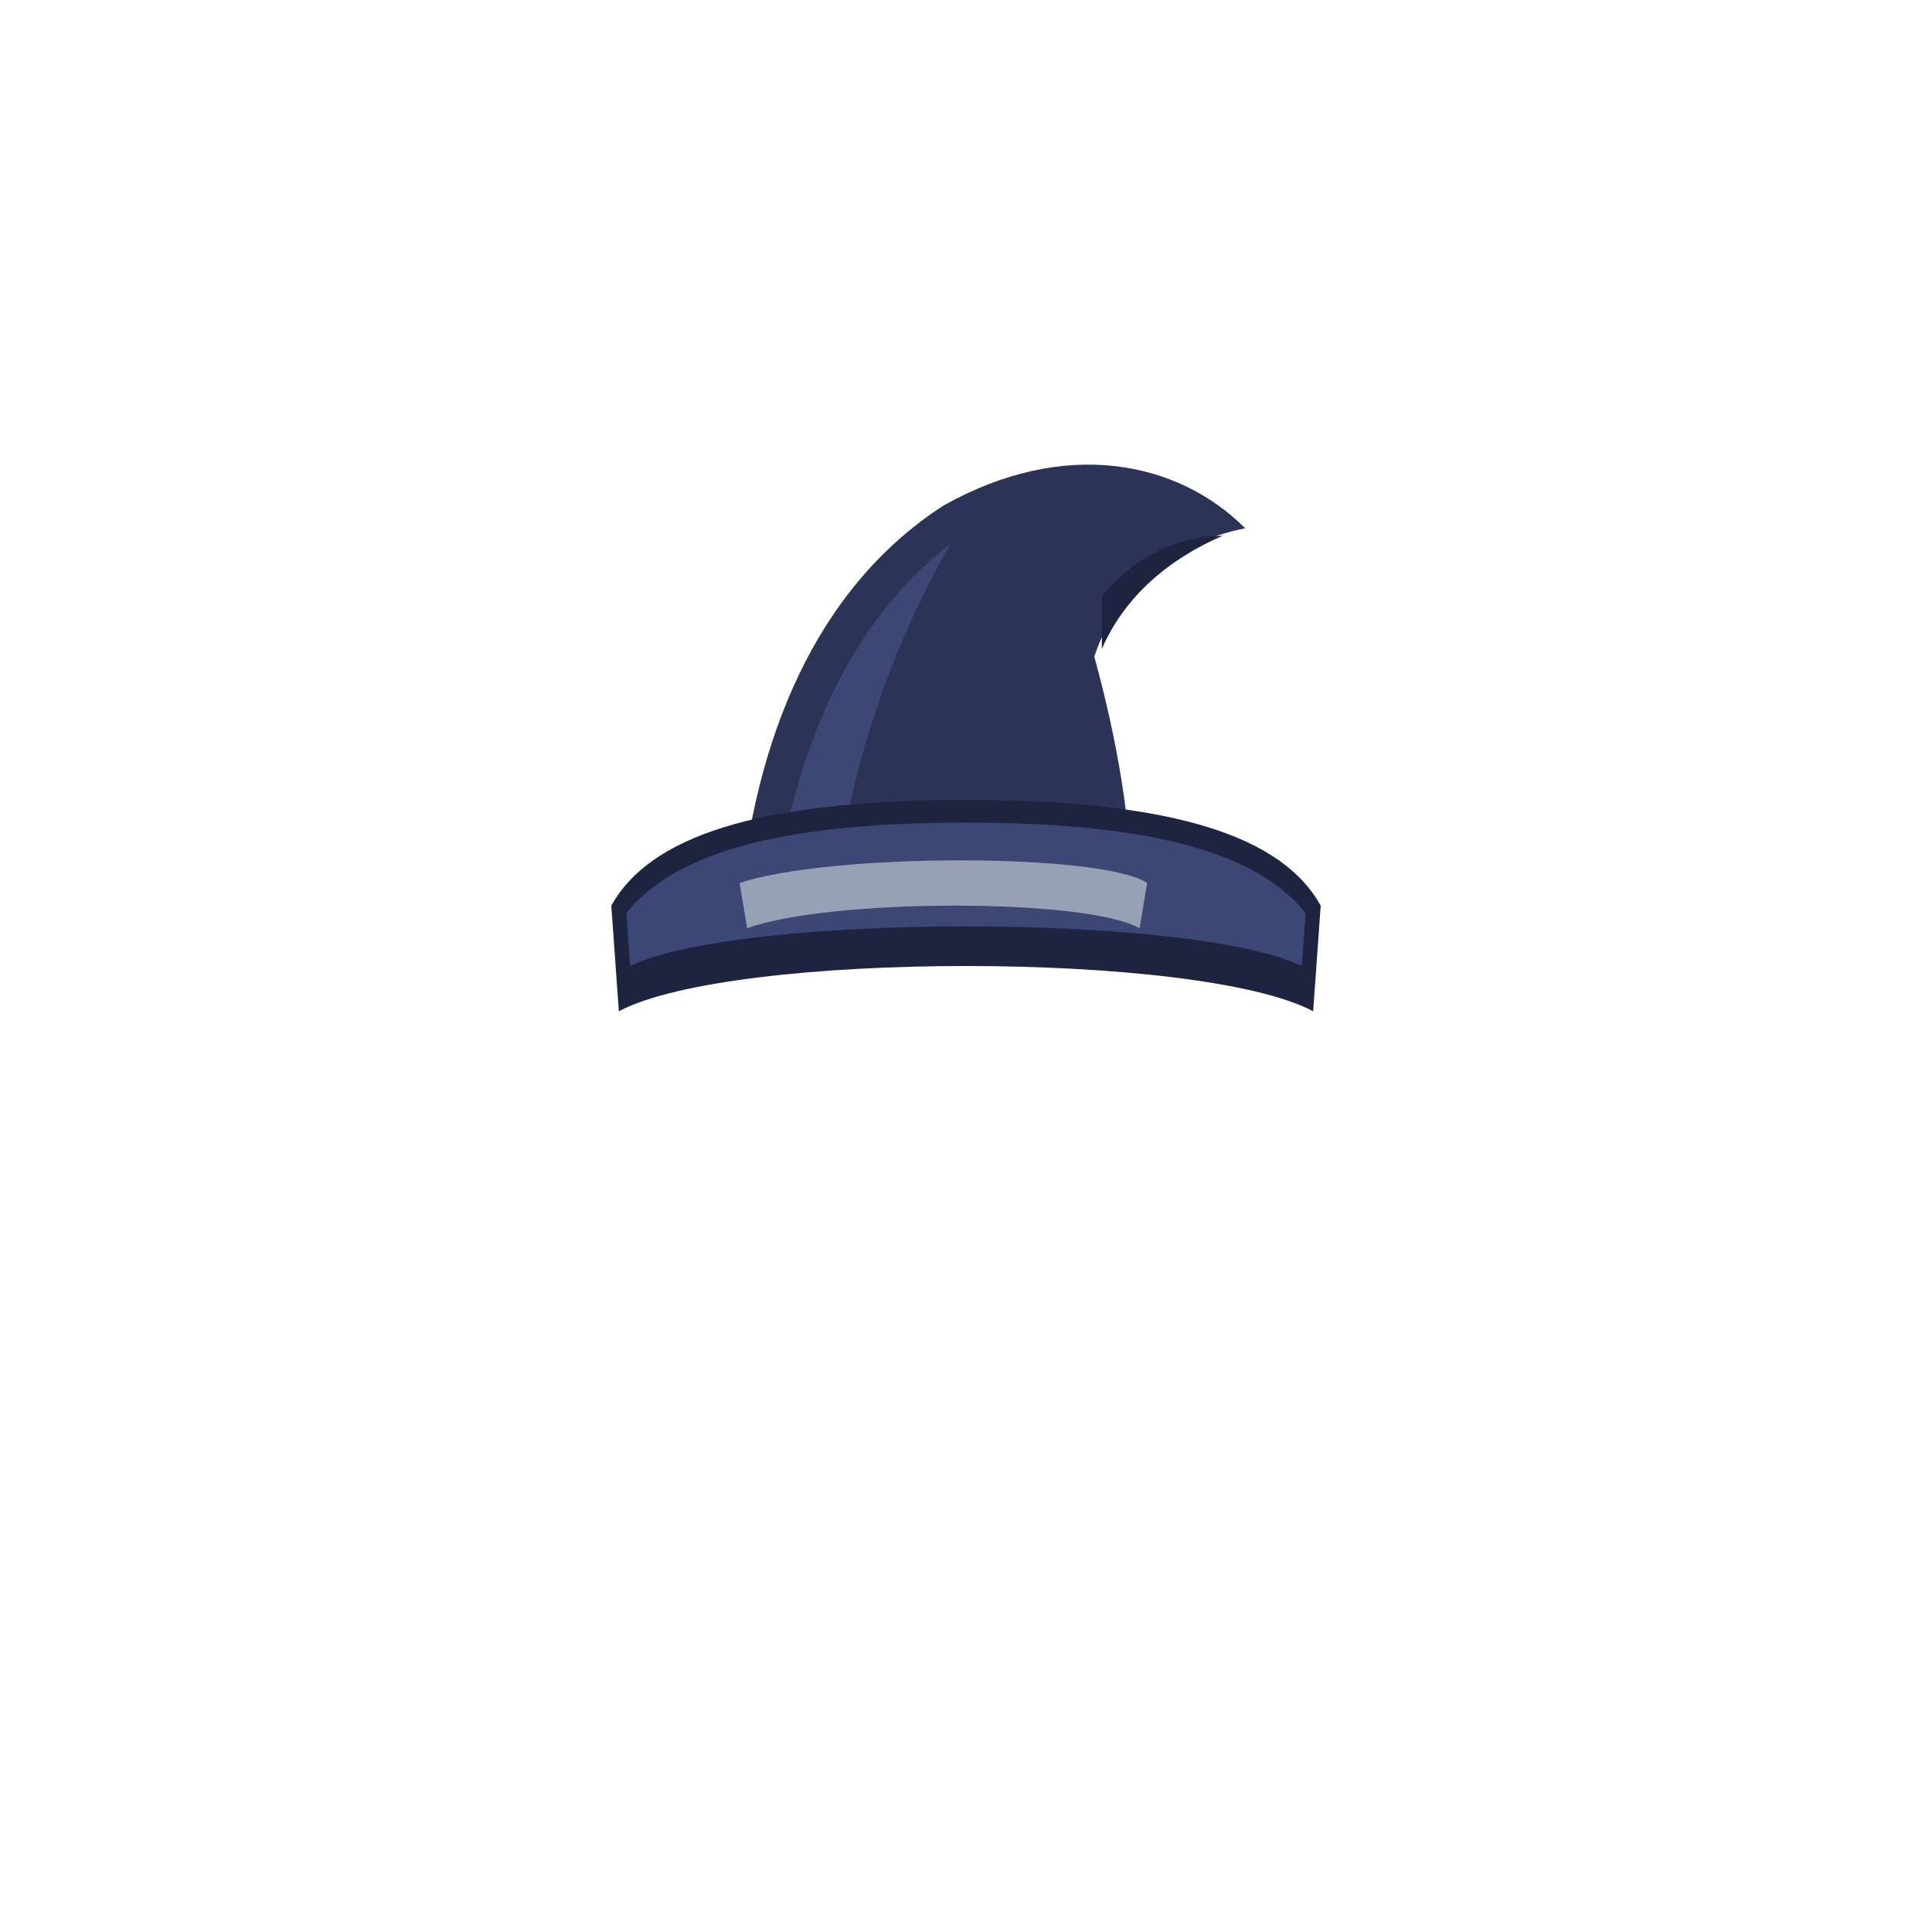
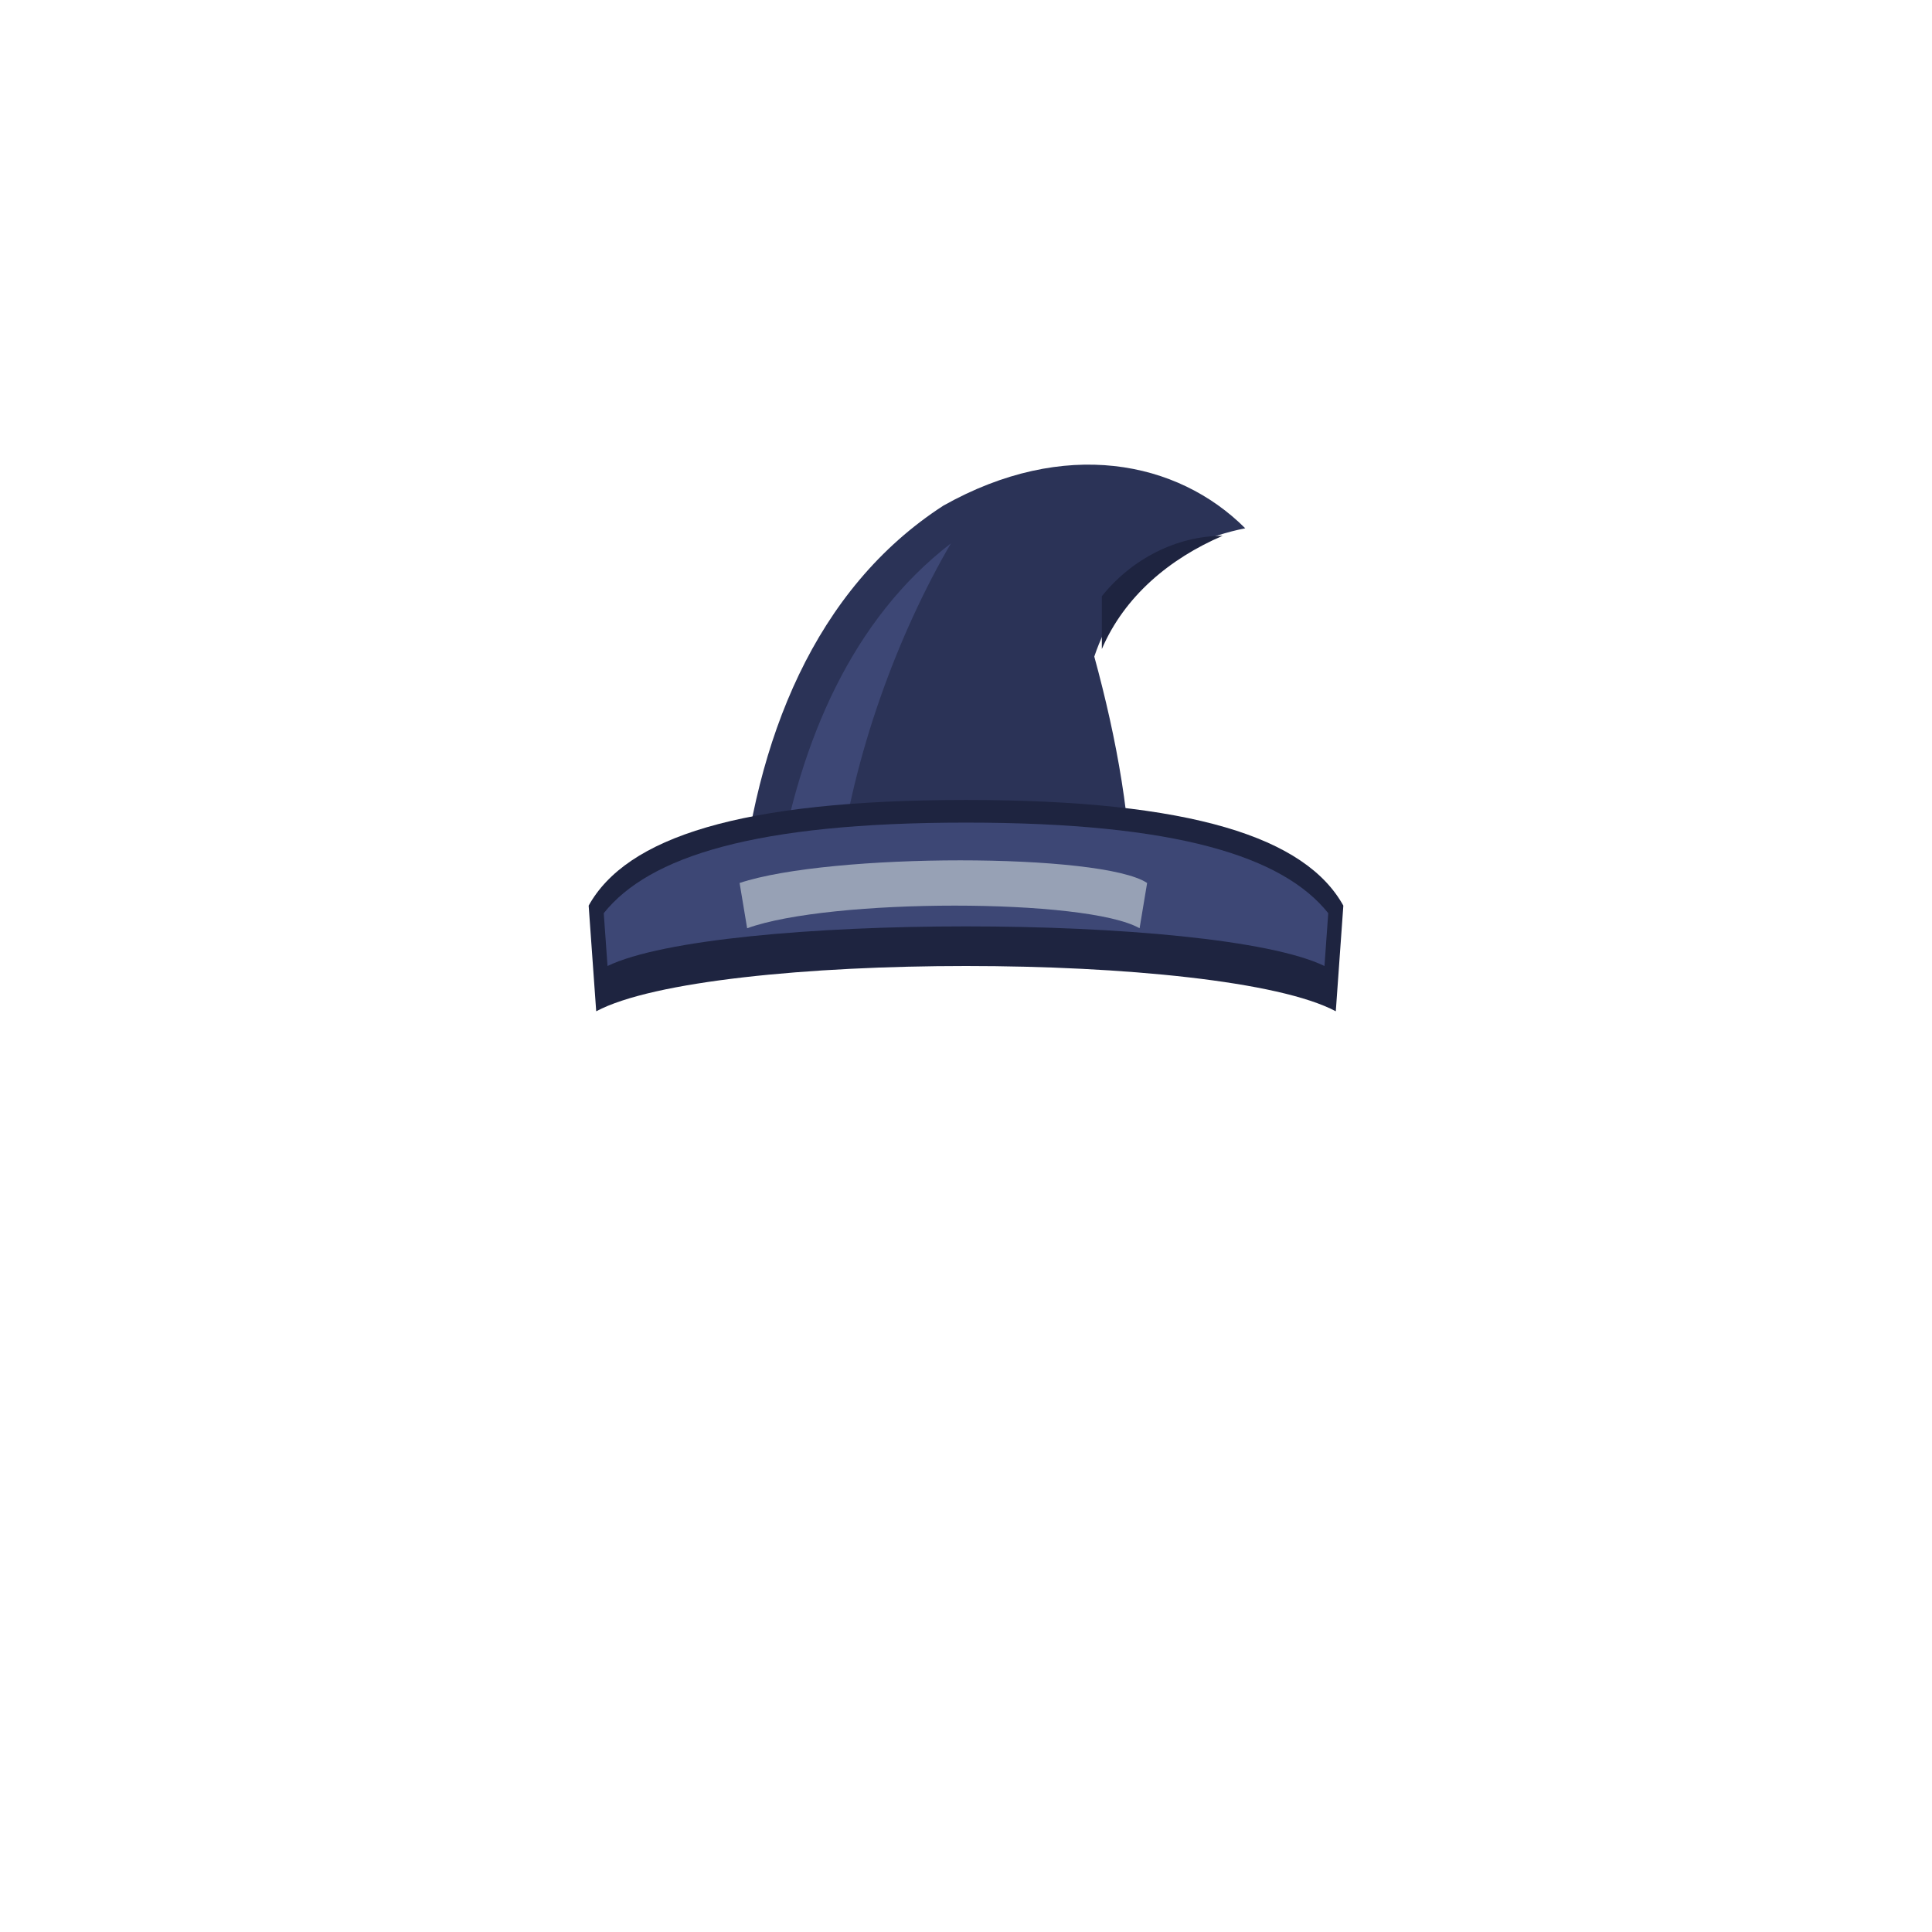
<svg xmlns="http://www.w3.org/2000/svg" viewBox="0 0 512 512" width="512" height="512">
  <path d="M196 240 C200 196 216 156 250 134 C282 116 312 122 330 140 C310 144 296 156 290 174 C296 196 300 218 300 240 Z" fill="#2B3357" />
  <path d="M206 232 C212 196 226 164 252 144 C238 168 226 200 222 232 Z" fill="#3D4775" />
  <path d="M292 172 C298 158 310 148 324 142 C312 142 300 148 292 158 Z" fill="#1E2440" />
-   <path d="M162 240 C172 222 200 212 256 212 C312 212 340 222 350 240 L348 268 C318 252 194 252 164 268 Z" fill="#1E2440" />
-   <path d="M166 242 C178 227 204 218 256 218 C308 218 334 227 346 242 L345 256 C316 242 196 242 167 256 Z" fill="#3D4775" />
+   <path d="M156 240 C166 222 196 212 256 212 C316 212 346 222 356 240 L354 268 C324 252 188 252 158 268 Z" fill="#1E2440" />
+   <path d="M160 242 C172 227 200 218 256 218 C312 218 340 227 352 242 L351 256 C322 242 190 242 161 256 Z" fill="#3D4775" />
  <path d="M196 234 C220 226 292 226 304 234 L302 246 C288 238 220 238 198 246 Z" fill="#97A1B5" />
</svg>
